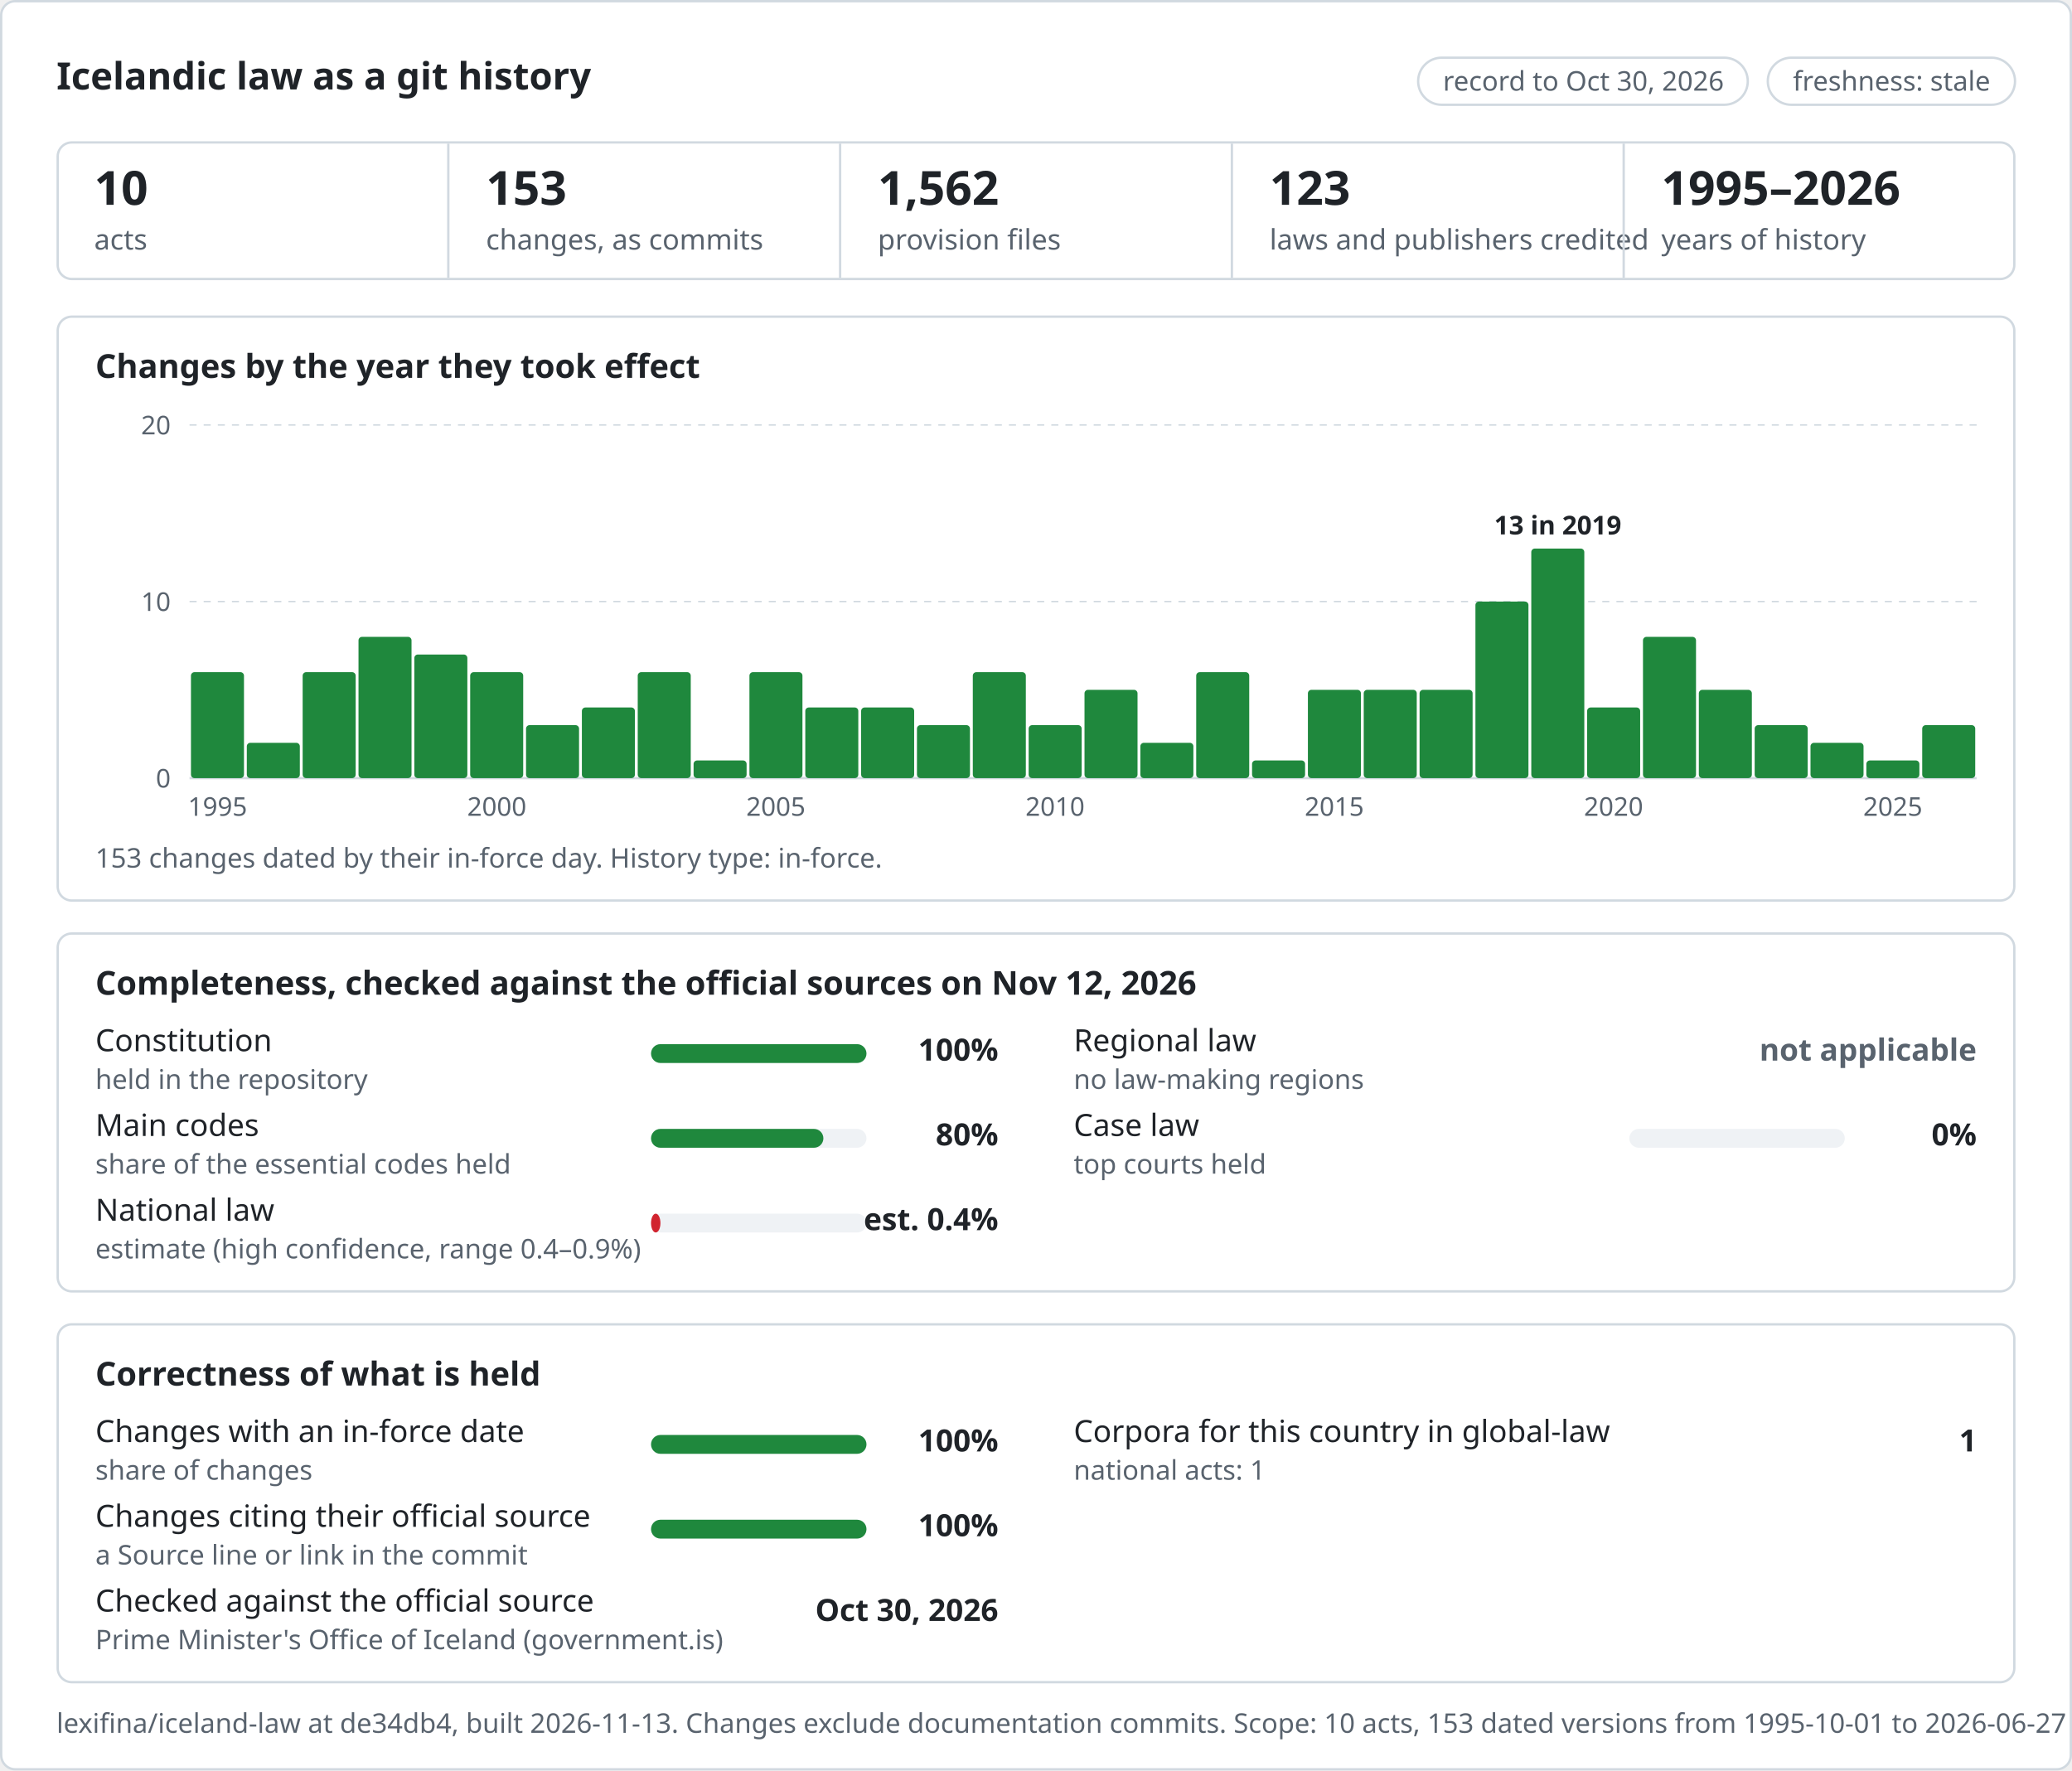
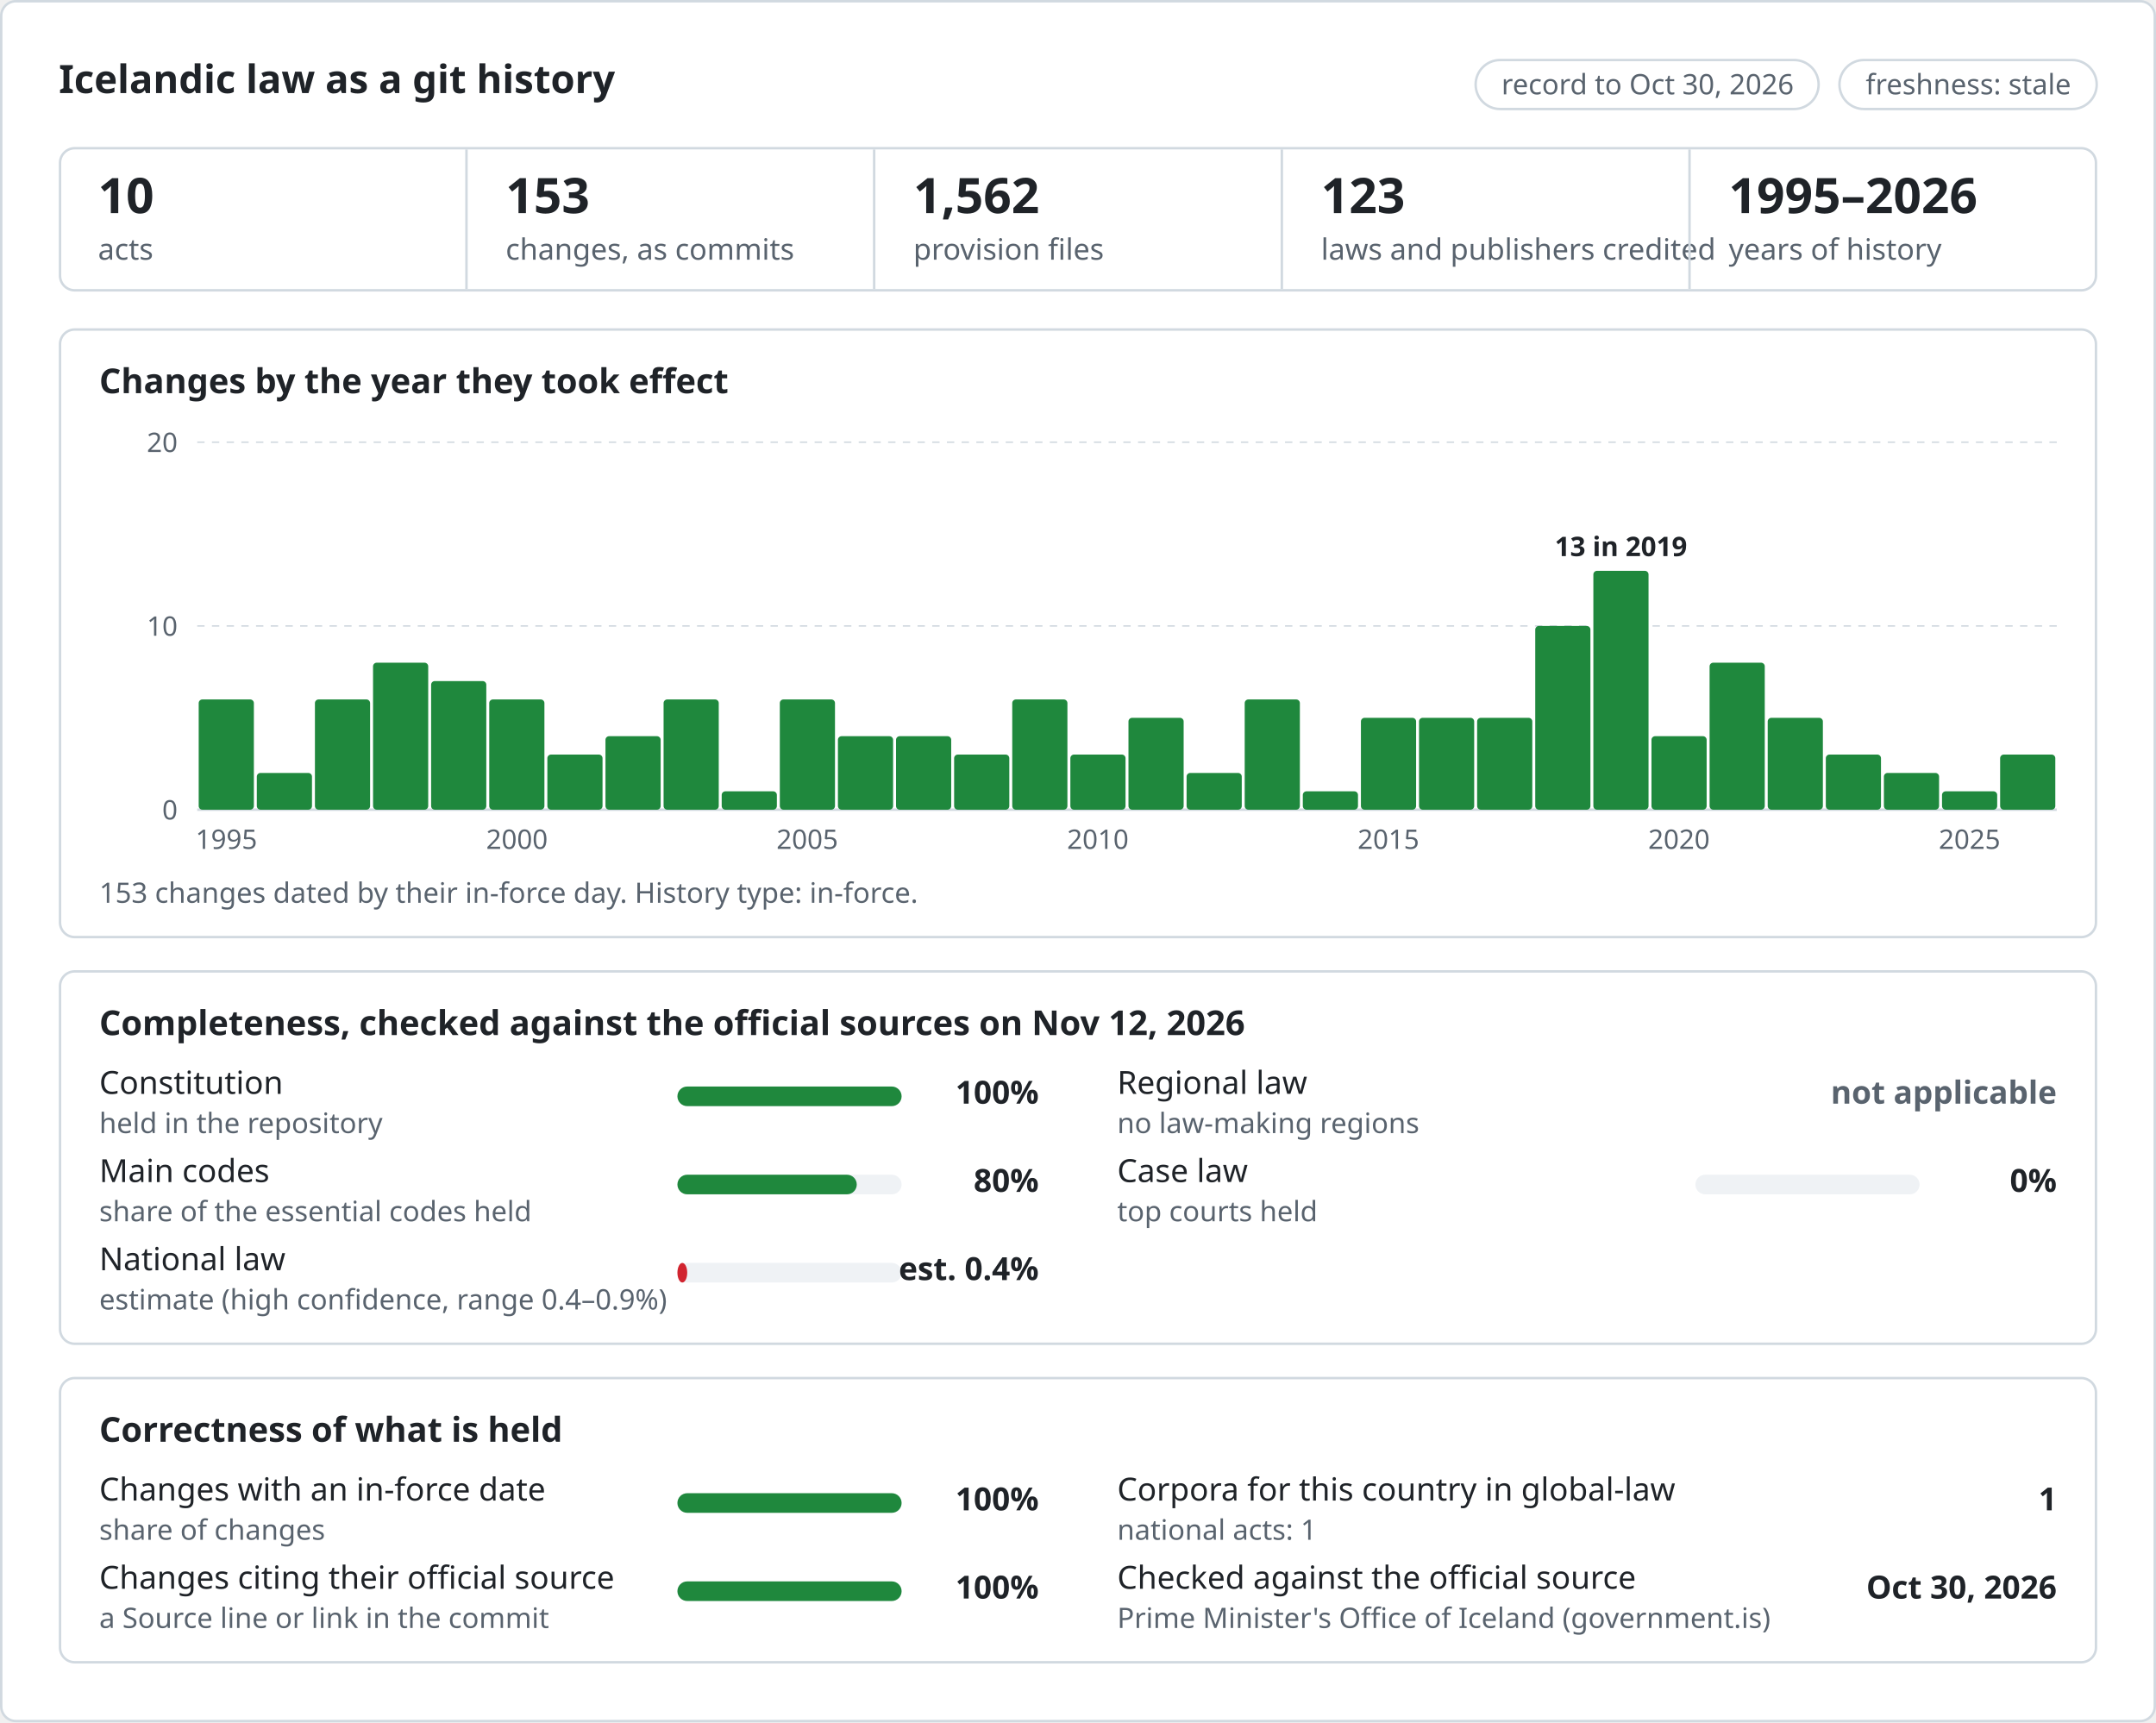
- <svg xmlns="http://www.w3.org/2000/svg" width="880" height="752" viewBox="0 0 880 752" font-family="-apple-system,BlinkMacSystemFont,Segoe UI,Noto Sans,Helvetica,Arial,sans-serif">
-   <rect x="0.5" y="0.5" width="879" height="751" rx="6" fill="#ffffff" stroke="#d1d9e0" />
+ <svg xmlns="http://www.w3.org/2000/svg" width="880" height="703" viewBox="0 0 880 703" font-family="-apple-system,BlinkMacSystemFont,Segoe UI,Noto Sans,Helvetica,Arial,sans-serif">
+   <rect x="0.5" y="0.5" width="879" height="702" rx="6" fill="#ffffff" stroke="#d1d9e0" />
  <text x="24" y="38" font-size="16" font-weight="600" fill="#1f2328">Icelandic law as a git history</text>
  <rect x="602.3" y="24.5" width="140" height="20" rx="10" fill="none" stroke="#d1d9e0" />
  <text x="672.5" y="38.5" font-size="11.5" font-weight="500" text-anchor="middle" fill="#59636e">record to Oct 30, 2026</text>
  <rect x="750.8" y="24.5" width="105" height="20" rx="10" fill="none" stroke="#d1d9e0" />
  <text x="803.4" y="38.5" font-size="11.5" font-weight="500" text-anchor="middle" fill="#59636e">freshness: stale</text>
  <rect x="24.5" y="60.5" width="831" height="58" rx="6" fill="#ffffff" stroke="#d1d9e0" />
  <text x="40.0" y="87" font-size="20" font-weight="600" fill="#1f2328">10</text>
  <text x="40.0" y="106" font-size="12" fill="#59636e">acts</text>
  <line x1="190.4" y1="61" x2="190.4" y2="118" stroke="#d1d9e0" />
  <text x="206.4" y="87" font-size="20" font-weight="600" fill="#1f2328">153</text>
  <text x="206.4" y="106" font-size="12" fill="#59636e">changes, as commits</text>
  <line x1="356.8" y1="61" x2="356.8" y2="118" stroke="#d1d9e0" />
  <text x="372.8" y="87" font-size="20" font-weight="600" fill="#1f2328">1,562</text>
  <text x="372.8" y="106" font-size="12" fill="#59636e">provision files</text>
  <line x1="523.2" y1="61" x2="523.2" y2="118" stroke="#d1d9e0" />
  <text x="539.2" y="87" font-size="20" font-weight="600" fill="#1f2328">123</text>
  <text x="539.2" y="106" font-size="12" fill="#59636e" textLength="142" lengthAdjust="spacingAndGlyphs">laws and publishers credited</text>
  <line x1="689.6" y1="61" x2="689.6" y2="118" stroke="#d1d9e0" />
  <text x="705.6" y="87" font-size="20" font-weight="600" fill="#1f2328">1995–2026</text>
  <text x="705.6" y="106" font-size="12" fill="#59636e">years of history</text>
  <rect x="24.5" y="134.5" width="831" height="248" rx="6" fill="#ffffff" stroke="#d1d9e0" />
  <text x="40.5" y="160.5" font-size="14" font-weight="600" fill="#1f2328">Changes by the year they took effect</text>
  <line x1="80.5" y1="330.5" x2="839.5" y2="330.5" stroke="#d1d9e0" stroke-width="1" />
  <text x="72.5" y="334.5" font-size="11" text-anchor="end" fill="#59636e">0</text>
  <line x1="80.5" y1="255.5" x2="839.5" y2="255.5" stroke="#d1d9e0" stroke-width="0.6" stroke-dasharray="3 3" />
  <text x="72.5" y="259.5" font-size="11" text-anchor="end" fill="#59636e">10</text>
  <line x1="80.5" y1="180.5" x2="839.5" y2="180.5" stroke="#d1d9e0" stroke-width="0.6" stroke-dasharray="3 3" />
  <text x="72.5" y="184.5" font-size="11" text-anchor="end" fill="#59636e">20</text>
  <rect x="81.10" y="285.5" width="22.52" height="45.0" rx="1.5" fill="#1f883d" />
  <text x="92.4" y="346.5" font-size="11" text-anchor="middle" fill="#59636e">1995</text>
  <rect x="104.82" y="315.5" width="22.52" height="15.0" rx="1.5" fill="#1f883d" />
  <rect x="128.54" y="285.5" width="22.52" height="45.0" rx="1.5" fill="#1f883d" />
  <rect x="152.26" y="270.5" width="22.52" height="60.0" rx="1.5" fill="#1f883d" />
  <rect x="175.97" y="278.0" width="22.52" height="52.5" rx="1.5" fill="#1f883d" />
  <rect x="199.69" y="285.5" width="22.52" height="45.0" rx="1.5" fill="#1f883d" />
  <text x="211.0" y="346.5" font-size="11" text-anchor="middle" fill="#59636e">2000</text>
  <rect x="223.41" y="308.0" width="22.52" height="22.5" rx="1.5" fill="#1f883d" />
  <rect x="247.13" y="300.5" width="22.52" height="30.0" rx="1.5" fill="#1f883d" />
  <rect x="270.85" y="285.5" width="22.52" height="45.0" rx="1.5" fill="#1f883d" />
  <rect x="294.57" y="323.0" width="22.52" height="7.5" rx="1.5" fill="#1f883d" />
  <rect x="318.29" y="285.5" width="22.52" height="45.0" rx="1.5" fill="#1f883d" />
  <text x="329.5" y="346.5" font-size="11" text-anchor="middle" fill="#59636e">2005</text>
  <rect x="342.01" y="300.5" width="22.52" height="30.0" rx="1.5" fill="#1f883d" />
  <rect x="365.73" y="300.5" width="22.52" height="30.0" rx="1.5" fill="#1f883d" />
  <rect x="389.44" y="308.0" width="22.52" height="22.5" rx="1.5" fill="#1f883d" />
  <rect x="413.16" y="285.5" width="22.52" height="45.0" rx="1.5" fill="#1f883d" />
  <rect x="436.88" y="308.0" width="22.52" height="22.5" rx="1.5" fill="#1f883d" />
  <text x="448.1" y="346.5" font-size="11" text-anchor="middle" fill="#59636e">2010</text>
  <rect x="460.60" y="293.0" width="22.52" height="37.5" rx="1.5" fill="#1f883d" />
  <rect x="484.32" y="315.5" width="22.52" height="15.0" rx="1.5" fill="#1f883d" />
  <rect x="508.04" y="285.5" width="22.52" height="45.0" rx="1.5" fill="#1f883d" />
  <rect x="531.76" y="323.0" width="22.52" height="7.5" rx="1.5" fill="#1f883d" />
  <rect x="555.48" y="293.0" width="22.52" height="37.5" rx="1.5" fill="#1f883d" />
  <text x="566.7" y="346.5" font-size="11" text-anchor="middle" fill="#59636e">2015</text>
  <rect x="579.19" y="293.0" width="22.52" height="37.5" rx="1.5" fill="#1f883d" />
  <rect x="602.91" y="293.0" width="22.52" height="37.5" rx="1.5" fill="#1f883d" />
  <rect x="626.63" y="255.5" width="22.52" height="75.0" rx="1.5" fill="#1f883d" />
  <rect x="650.35" y="233.0" width="22.52" height="97.5" rx="1.5" fill="#1f883d" />
  <text x="661.6" y="227.0" font-size="11" font-weight="600" text-anchor="middle" fill="#1f2328">13 in 2019</text>
  <rect x="674.07" y="300.5" width="22.52" height="30.0" rx="1.5" fill="#1f883d" />
  <text x="685.3" y="346.5" font-size="11" text-anchor="middle" fill="#59636e">2020</text>
  <rect x="697.79" y="270.5" width="22.52" height="60.0" rx="1.5" fill="#1f883d" />
  <rect x="721.51" y="293.0" width="22.52" height="37.5" rx="1.5" fill="#1f883d" />
  <rect x="745.23" y="308.0" width="22.52" height="22.5" rx="1.5" fill="#1f883d" />
  <rect x="768.94" y="315.5" width="22.52" height="15.0" rx="1.5" fill="#1f883d" />
  <rect x="792.66" y="323.0" width="22.52" height="7.5" rx="1.5" fill="#1f883d" />
  <text x="803.9" y="346.5" font-size="11" text-anchor="middle" fill="#59636e">2025</text>
  <rect x="816.38" y="308.0" width="22.52" height="22.5" rx="1.5" fill="#1f883d" />
  <text x="40.5" y="368.5" font-size="11.5" fill="#59636e">153 changes dated by their in-force day. History type: in-force.</text>
  <rect x="24.5" y="396.5" width="831" height="152" rx="6" fill="#ffffff" stroke="#d1d9e0" />
  <text x="40.5" y="422.5" font-size="14" font-weight="600" fill="#1f2328">Completeness, checked against the official sources on Nov 12, 2026</text>
  <text x="40.5" y="446.5" font-size="13" fill="#1f2328">Constitution</text>
  <text x="40.5" y="462.5" font-size="11.5" fill="#59636e">held in the repository</text>
  <g>
    <rect x="276.5" y="443.5" width="91.5" height="8" rx="4" fill="#eff2f5" />
    <rect x="276.5" y="443.5" width="91.5" height="8" rx="4" fill="#1f883d" />
  </g>
  <text x="424.0" y="450.5" font-size="13" font-weight="600" text-anchor="end" fill="#1f2328">100%</text>
  <text x="40.5" y="482.5" font-size="13" fill="#1f2328">Main codes</text>
  <text x="40.5" y="498.5" font-size="11.5" fill="#59636e">share of the essential codes held</text>
  <g>
    <rect x="276.5" y="479.5" width="91.5" height="8" rx="4" fill="#eff2f5" />
    <rect x="276.5" y="479.5" width="73.2" height="8" rx="4" fill="#1f883d" />
  </g>
  <text x="424.0" y="486.5" font-size="13" font-weight="600" text-anchor="end" fill="#1f2328">80%</text>
  <text x="40.5" y="518.5" font-size="13" fill="#1f2328">National law</text>
  <text x="40.5" y="534.5" font-size="11.5" fill="#59636e">estimate (high confidence, range 0.4–0.9%)</text>
  <g>
    <rect x="276.5" y="515.5" width="91.5" height="8" rx="4" fill="#eff2f5" />
    <rect x="276.5" y="515.5" width="4.0" height="8" rx="4" fill="#d1242f" />
  </g>
  <text x="424.0" y="522.5" font-size="13" font-weight="600" text-anchor="end" fill="#1f2328">est. 0.4%</text>
  <text x="456.0" y="446.5" font-size="13" fill="#1f2328">Regional law</text>
  <text x="456.0" y="462.5" font-size="11.5" fill="#59636e">no law-making regions</text>
  <text x="839.5" y="450.5" font-size="13" font-weight="600" text-anchor="end" fill="#59636e">not applicable</text>
  <text x="456.0" y="482.5" font-size="13" fill="#1f2328">Case law</text>
  <text x="456.0" y="498.5" font-size="11.5" fill="#59636e">top courts held</text>
  <g>
    <rect x="692.0" y="479.5" width="91.5" height="8" rx="4" fill="#eff2f5" />
  </g>
  <text x="839.5" y="486.5" font-size="13" font-weight="600" text-anchor="end" fill="#1f2328">0%</text>
-   <rect x="24.5" y="562.5" width="831" height="152" rx="6" fill="#ffffff" stroke="#d1d9e0" />
+   <rect x="24.5" y="562.5" width="831" height="116" rx="6" fill="#ffffff" stroke="#d1d9e0" />
  <text x="40.5" y="588.5" font-size="14" font-weight="600" fill="#1f2328">Correctness of what is held</text>
  <text x="40.5" y="612.5" font-size="13" fill="#1f2328">Changes with an in-force date</text>
  <text x="40.5" y="628.5" font-size="11.5" fill="#59636e">share of changes</text>
  <g>
    <rect x="276.5" y="609.5" width="91.5" height="8" rx="4" fill="#eff2f5" />
    <rect x="276.5" y="609.5" width="91.5" height="8" rx="4" fill="#1f883d" />
  </g>
  <text x="424.0" y="616.5" font-size="13" font-weight="600" text-anchor="end" fill="#1f2328">100%</text>
  <text x="40.5" y="648.5" font-size="13" fill="#1f2328">Changes citing their official source</text>
  <text x="40.5" y="664.5" font-size="11.5" fill="#59636e">a Source line or link in the commit</text>
  <g>
    <rect x="276.5" y="645.5" width="91.5" height="8" rx="4" fill="#eff2f5" />
    <rect x="276.5" y="645.5" width="91.5" height="8" rx="4" fill="#1f883d" />
  </g>
  <text x="424.0" y="652.5" font-size="13" font-weight="600" text-anchor="end" fill="#1f2328">100%</text>
-   <text x="40.5" y="684.5" font-size="13" fill="#1f2328">Checked against the official source</text>
-   <text x="40.5" y="700.5" font-size="11.5" fill="#59636e">Prime Minister's Office of Iceland (government.is)</text>
-   <text x="424.0" y="688.5" font-size="13" font-weight="600" text-anchor="end" fill="#1f2328">Oct 30, 2026</text>
  <text x="456.0" y="612.5" font-size="13" fill="#1f2328">Corpora for this country in global-law</text>
  <text x="456.0" y="628.5" font-size="11.5" fill="#59636e">national acts: 1</text>
  <text x="839.5" y="616.5" font-size="13" font-weight="600" text-anchor="end" fill="#1f2328">1</text>
-   <text x="24" y="736" font-size="11.5" fill="#59636e">lexifina/iceland-law at de34db4, built 2026-11-13. Changes exclude documentation commits. Scope: 10 acts, 153 dated versions from 1995-10-01 to 2026-06-27</text>
+   <text x="456.0" y="648.5" font-size="13" fill="#1f2328">Checked against the official source</text>
+   <text x="456.0" y="664.5" font-size="11.5" fill="#59636e">Prime Minister's Office of Iceland (government.is)</text>
+   <text x="839.5" y="652.5" font-size="13" font-weight="600" text-anchor="end" fill="#1f2328">Oct 30, 2026</text>
</svg>
